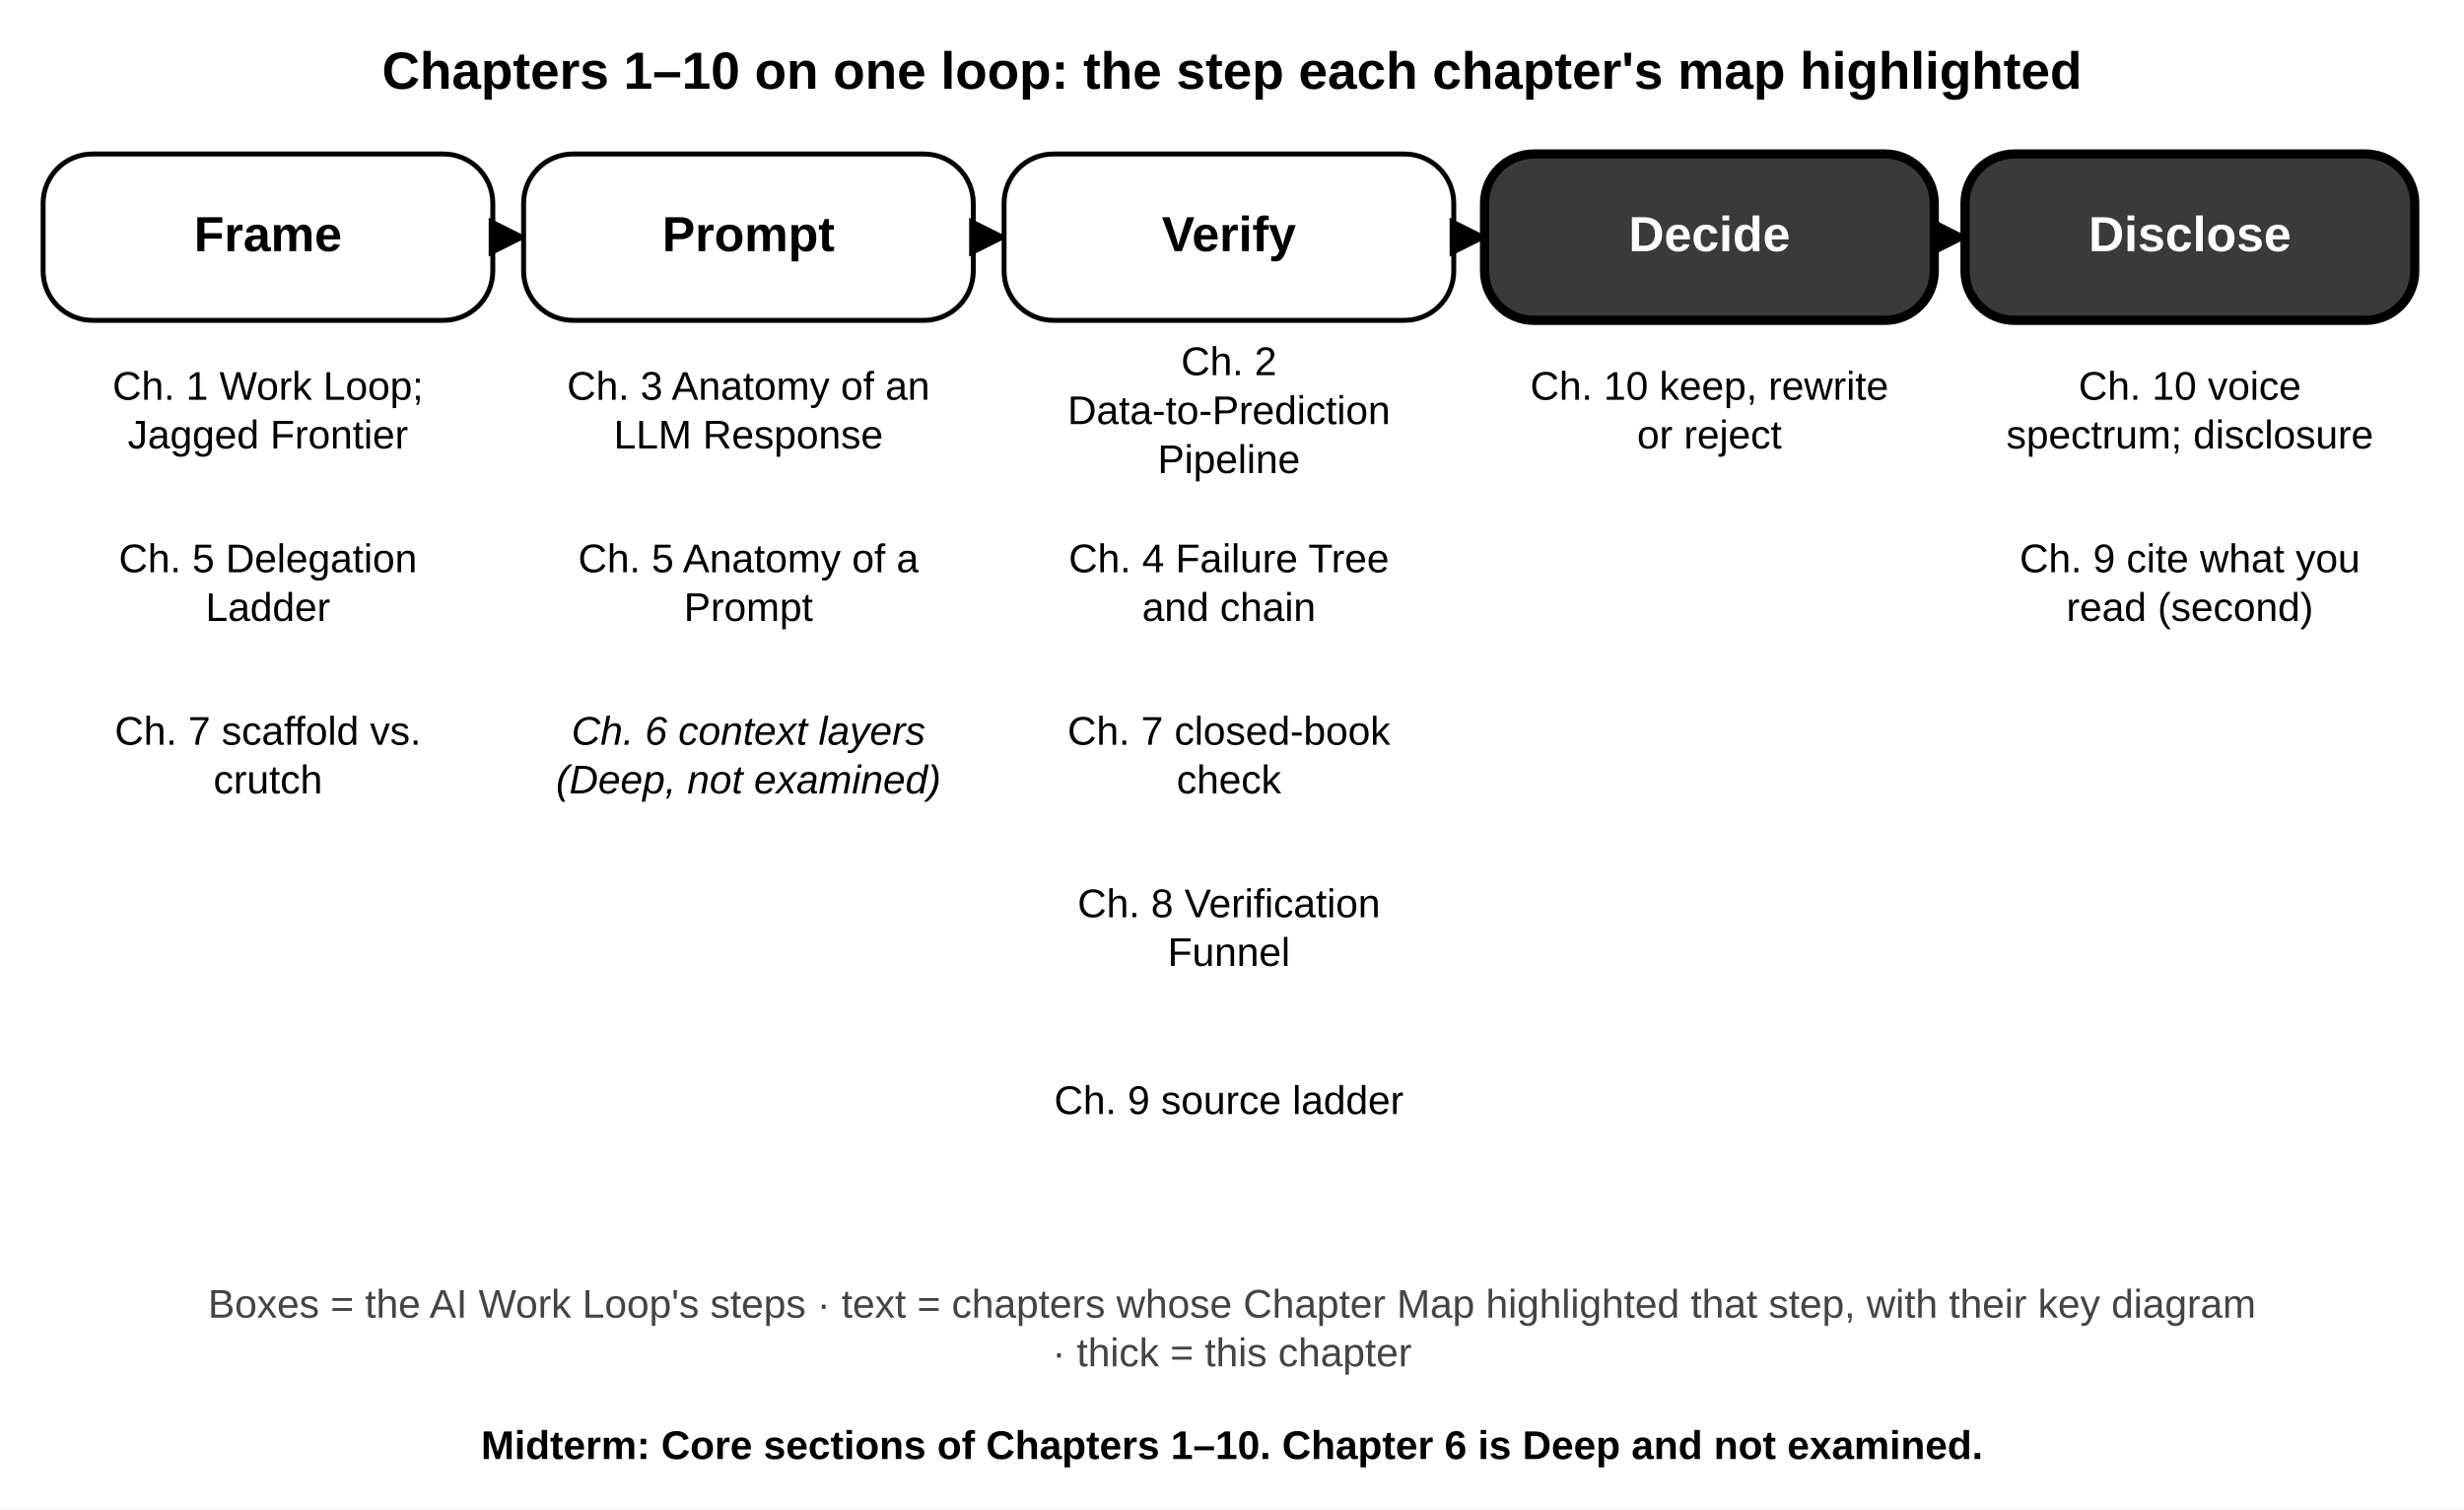
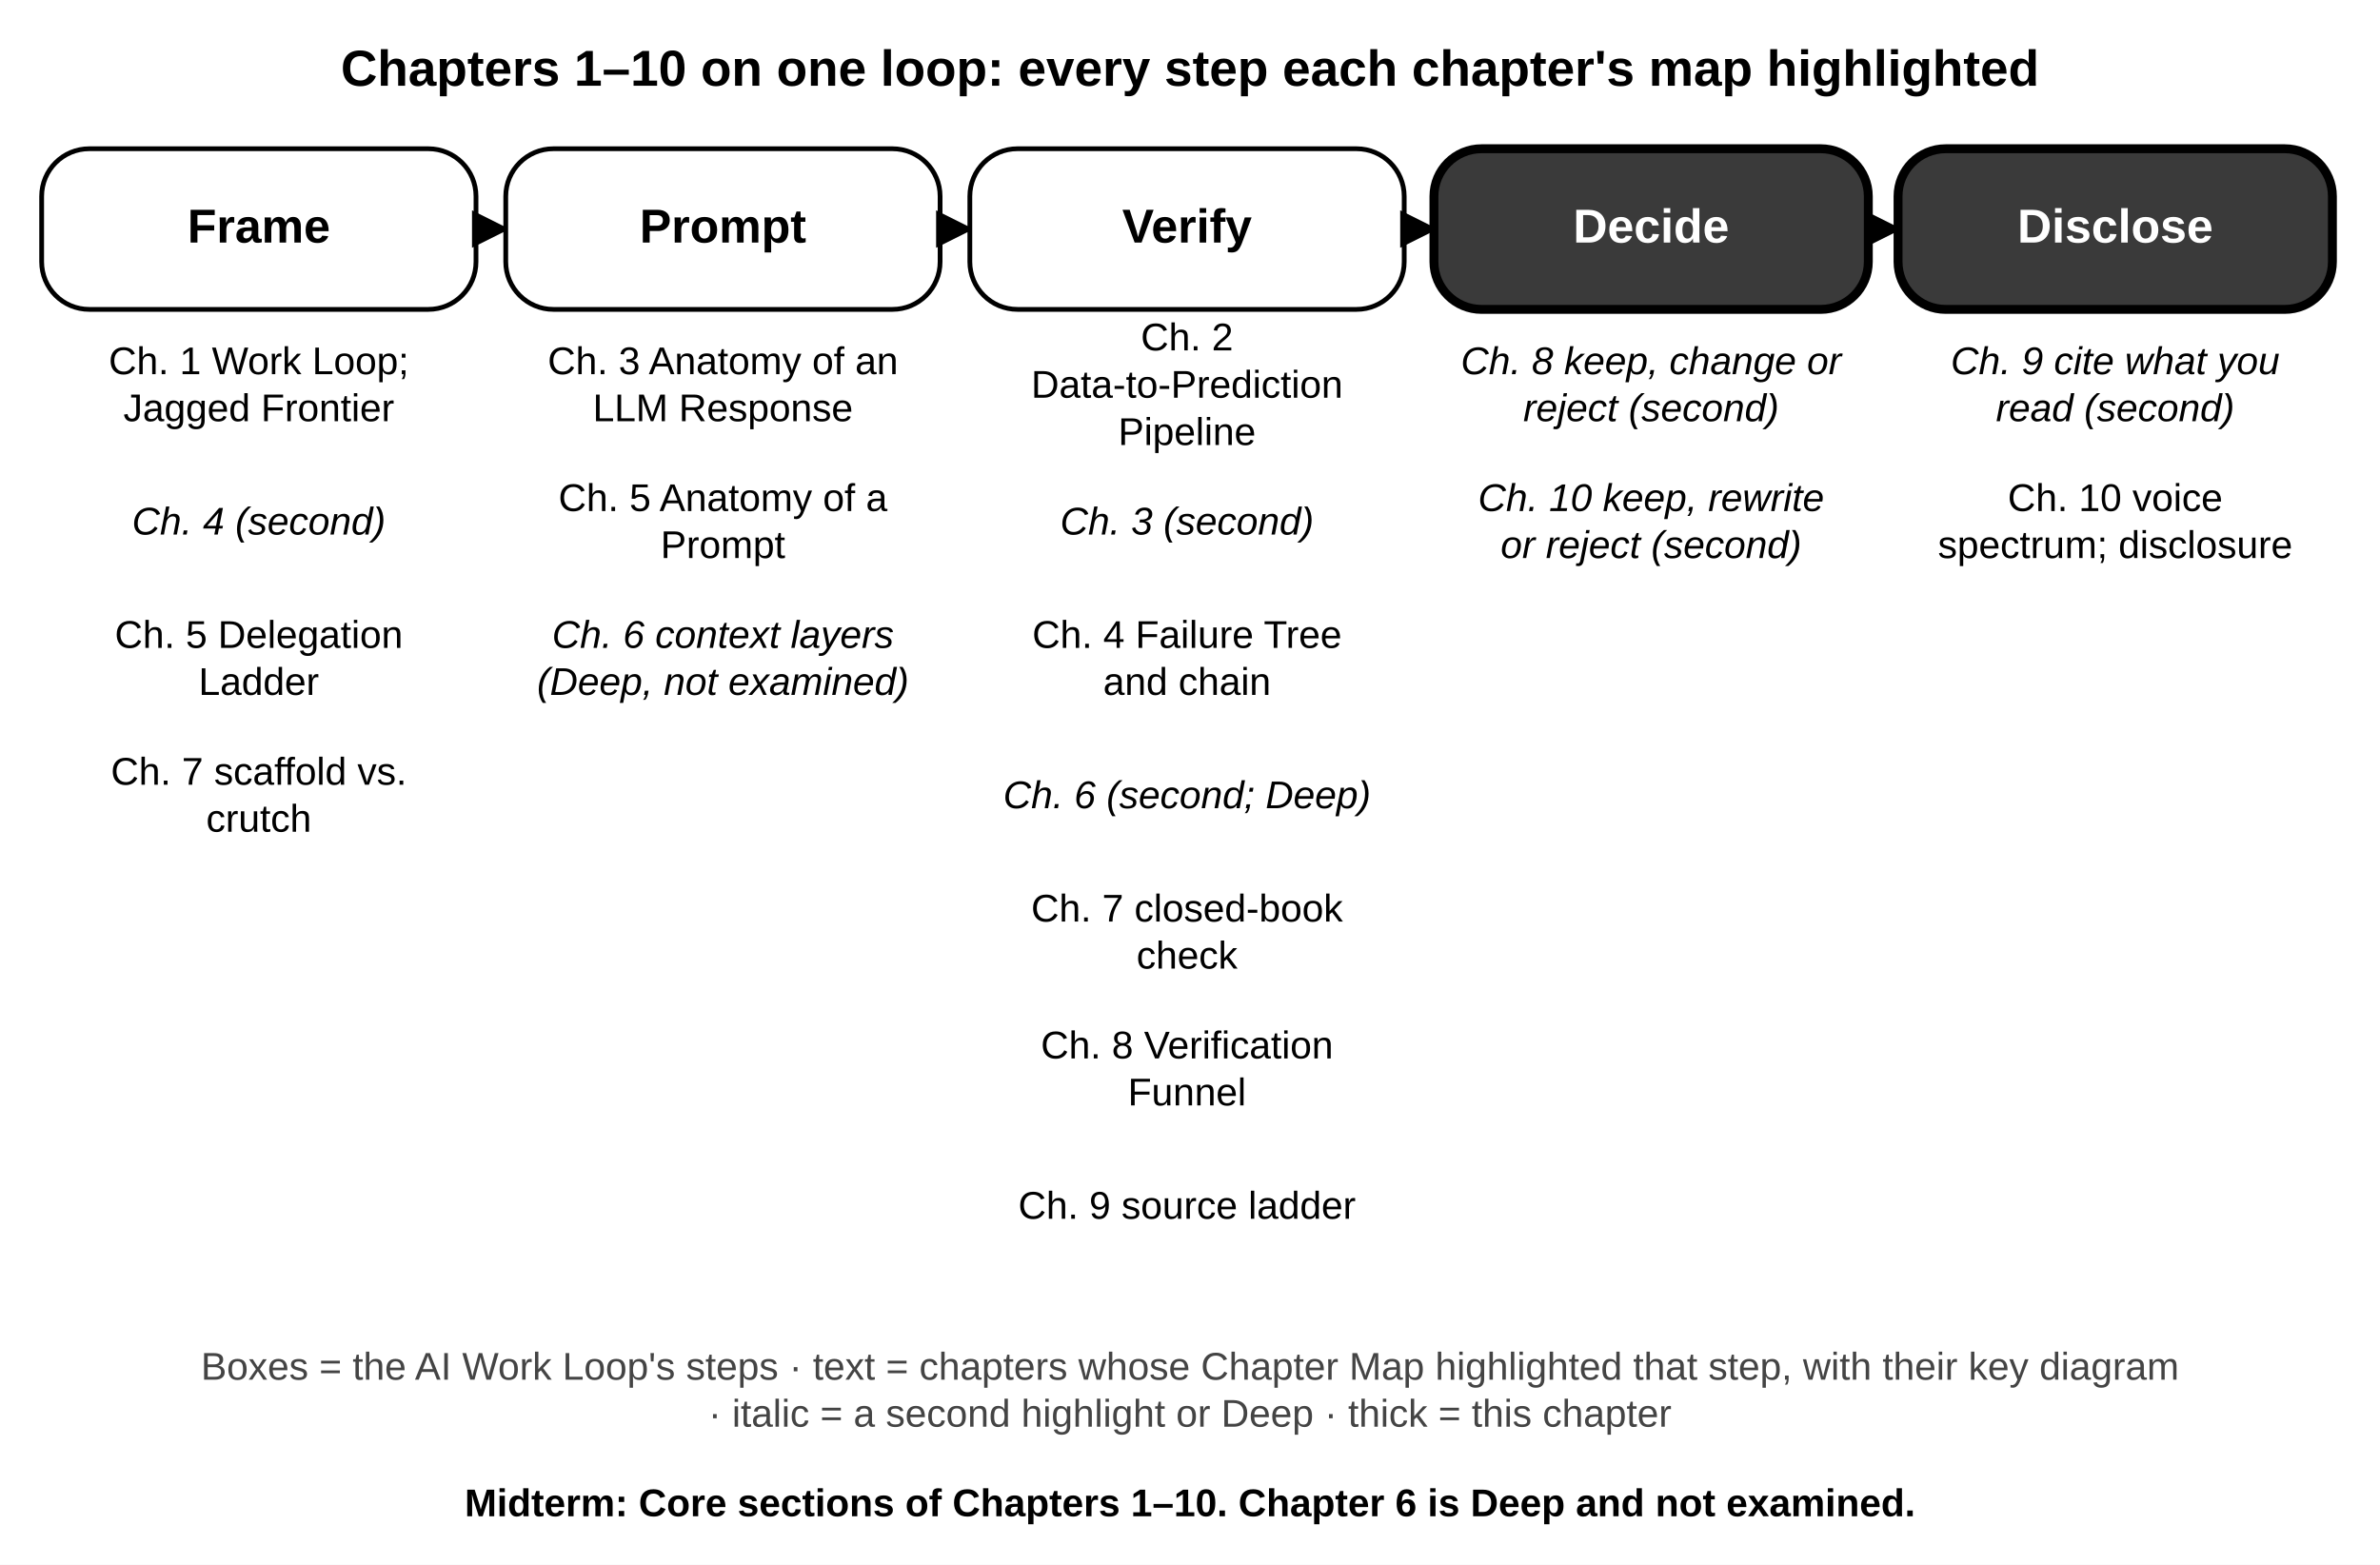
- <svg xmlns="http://www.w3.org/2000/svg" viewBox="0 0 800 490" width="800" height="490" role="img" font-family="'Source Sans 3', 'Source Sans Pro', 'Helvetica Neue', Arial, sans-serif">
+ <svg xmlns="http://www.w3.org/2000/svg" viewBox="0 0 800 526" width="800" height="526" role="img" font-family="'Source Sans 3', 'Source Sans Pro', 'Helvetica Neue', Arial, sans-serif">
  <defs>
    <marker id="arrow-gray" viewBox="0 0 10 10" refX="9" refY="5" markerWidth="7" markerHeight="7" orient="auto-start-reverse">
      <path d="M0,0 L10,5 L0,10 z" fill="#000000" />
    </marker>
    <pattern id="hatch" patternUnits="userSpaceOnUse" width="8" height="8" patternTransform="rotate(45)">
      <rect width="8" height="8" fill="#FFFFFF" />
      <line x1="0" y1="0" x2="0" y2="8" stroke="#9A9A9A" stroke-width="1.3" />
    </pattern>
    <pattern id="dots" patternUnits="userSpaceOnUse" width="7" height="7">
      <rect width="7" height="7" fill="#FFFFFF" />
      <circle cx="3.5" cy="3.5" r="1.2" fill="#000" />
    </pattern>
  </defs>
-   <rect width="800" height="490" fill="#FFFFFF" />
-   <text x="400.0" y="24.0" font-size="17" font-weight="700" text-anchor="middle" dominant-baseline="middle" fill="#000000" style="">Chapters 1–10 on one loop: the step each chapter's map highlighted</text>
+   <rect width="800" height="526" fill="#FFFFFF" />
+   <text x="400.0" y="24.0" font-size="17" font-weight="700" text-anchor="middle" dominant-baseline="middle" fill="#000000" style="">Chapters 1–10 on one loop: every step each chapter's map highlighted</text>
  <rect x="14" y="50" width="146" height="54" rx="16" fill="#FFFFFF" stroke="#000000" stroke-width="1.6" />
  <text x="87.0" y="77.0" font-size="16" font-weight="600" text-anchor="middle" dominant-baseline="middle" fill="#000000" style="">Frame</text>
  <path d="M162.0,77.0 L170.0,77.0" fill="none" stroke="#000000" stroke-width="1.8" marker-end="url(#arrow-gray)" />
-   <text x="87.0" y="126.1" font-size="13" font-weight="normal" text-anchor="middle" dominant-baseline="middle" fill="#000000" style="">Ch. 1 Work Loop;</text>
-   <text x="87.0" y="141.9" font-size="13" font-weight="normal" text-anchor="middle" dominant-baseline="middle" fill="#000000" style="">Jagged Frontier</text>
-   <text x="87.0" y="182.1" font-size="13" font-weight="normal" text-anchor="middle" dominant-baseline="middle" fill="#000000" style="">Ch. 5 Delegation</text>
-   <text x="87.0" y="197.9" font-size="13" font-weight="normal" text-anchor="middle" dominant-baseline="middle" fill="#000000" style="">Ladder</text>
-   <text x="87.0" y="238.1" font-size="13" font-weight="normal" text-anchor="middle" dominant-baseline="middle" fill="#000000" style="">Ch. 7 scaffold vs.</text>
-   <text x="87.0" y="253.9" font-size="13" font-weight="normal" text-anchor="middle" dominant-baseline="middle" fill="#000000" style="">crutch</text>
+   <text x="87.0" y="122.1" font-size="13" font-weight="normal" text-anchor="middle" dominant-baseline="middle" fill="#000000" style="">Ch. 1 Work Loop;</text>
+   <text x="87.0" y="137.9" font-size="13" font-weight="normal" text-anchor="middle" dominant-baseline="middle" fill="#000000" style="">Jagged Frontier</text>
+   <text x="87.0" y="176.0" font-size="13" font-weight="normal" text-anchor="middle" dominant-baseline="middle" fill="#000000" style="font-style:italic;">Ch. 4 (second)</text>
+   <text x="87.0" y="214.1" font-size="13" font-weight="normal" text-anchor="middle" dominant-baseline="middle" fill="#000000" style="">Ch. 5 Delegation</text>
+   <text x="87.0" y="229.9" font-size="13" font-weight="normal" text-anchor="middle" dominant-baseline="middle" fill="#000000" style="">Ladder</text>
+   <text x="87.0" y="260.1" font-size="13" font-weight="normal" text-anchor="middle" dominant-baseline="middle" fill="#000000" style="">Ch. 7 scaffold vs.</text>
+   <text x="87.0" y="275.9" font-size="13" font-weight="normal" text-anchor="middle" dominant-baseline="middle" fill="#000000" style="">crutch</text>
  <rect x="170" y="50" width="146" height="54" rx="16" fill="#FFFFFF" stroke="#000000" stroke-width="1.6" />
  <text x="243.0" y="77.0" font-size="16" font-weight="600" text-anchor="middle" dominant-baseline="middle" fill="#000000" style="">Prompt</text>
  <path d="M318.0,77.0 L326.0,77.0" fill="none" stroke="#000000" stroke-width="1.8" marker-end="url(#arrow-gray)" />
-   <text x="243.0" y="126.1" font-size="13" font-weight="normal" text-anchor="middle" dominant-baseline="middle" fill="#000000" style="">Ch. 3 Anatomy of an</text>
-   <text x="243.0" y="141.9" font-size="13" font-weight="normal" text-anchor="middle" dominant-baseline="middle" fill="#000000" style="">LLM Response</text>
-   <text x="243.0" y="182.1" font-size="13" font-weight="normal" text-anchor="middle" dominant-baseline="middle" fill="#000000" style="">Ch. 5 Anatomy of a</text>
-   <text x="243.0" y="197.9" font-size="13" font-weight="normal" text-anchor="middle" dominant-baseline="middle" fill="#000000" style="">Prompt</text>
-   <text x="243.0" y="238.1" font-size="13" font-weight="normal" text-anchor="middle" dominant-baseline="middle" fill="#000000" style="font-style:italic;">Ch. 6 context layers</text>
-   <text x="243.0" y="253.9" font-size="13" font-weight="normal" text-anchor="middle" dominant-baseline="middle" fill="#000000" style="font-style:italic;">(Deep, not examined)</text>
+   <text x="243.0" y="122.1" font-size="13" font-weight="normal" text-anchor="middle" dominant-baseline="middle" fill="#000000" style="">Ch. 3 Anatomy of an</text>
+   <text x="243.0" y="137.9" font-size="13" font-weight="normal" text-anchor="middle" dominant-baseline="middle" fill="#000000" style="">LLM Response</text>
+   <text x="243.0" y="168.1" font-size="13" font-weight="normal" text-anchor="middle" dominant-baseline="middle" fill="#000000" style="">Ch. 5 Anatomy of a</text>
+   <text x="243.0" y="183.9" font-size="13" font-weight="normal" text-anchor="middle" dominant-baseline="middle" fill="#000000" style="">Prompt</text>
+   <text x="243.0" y="214.1" font-size="13" font-weight="normal" text-anchor="middle" dominant-baseline="middle" fill="#000000" style="font-style:italic;">Ch. 6 context layers</text>
+   <text x="243.0" y="229.9" font-size="13" font-weight="normal" text-anchor="middle" dominant-baseline="middle" fill="#000000" style="font-style:italic;">(Deep, not examined)</text>
  <rect x="326" y="50" width="146" height="54" rx="16" fill="#FFFFFF" stroke="#000000" stroke-width="1.6" />
  <text x="399.0" y="77.0" font-size="16" font-weight="600" text-anchor="middle" dominant-baseline="middle" fill="#000000" style="">Verify</text>
  <path d="M474.0,77.0 L482.0,77.0" fill="none" stroke="#000000" stroke-width="1.8" marker-end="url(#arrow-gray)" />
-   <text x="399.0" y="118.1" font-size="13" font-weight="normal" text-anchor="middle" dominant-baseline="middle" fill="#000000" style="">Ch. 2</text>
-   <text x="399.0" y="134.0" font-size="13" font-weight="normal" text-anchor="middle" dominant-baseline="middle" fill="#000000" style="">Data-to-Prediction</text>
-   <text x="399.0" y="149.9" font-size="13" font-weight="normal" text-anchor="middle" dominant-baseline="middle" fill="#000000" style="">Pipeline</text>
-   <text x="399.0" y="182.1" font-size="13" font-weight="normal" text-anchor="middle" dominant-baseline="middle" fill="#000000" style="">Ch. 4 Failure Tree</text>
-   <text x="399.0" y="197.9" font-size="13" font-weight="normal" text-anchor="middle" dominant-baseline="middle" fill="#000000" style="">and chain</text>
-   <text x="399.0" y="238.1" font-size="13" font-weight="normal" text-anchor="middle" dominant-baseline="middle" fill="#000000" style="">Ch. 7 closed-book</text>
-   <text x="399.0" y="253.9" font-size="13" font-weight="normal" text-anchor="middle" dominant-baseline="middle" fill="#000000" style="">check</text>
-   <text x="399.0" y="294.1" font-size="13" font-weight="normal" text-anchor="middle" dominant-baseline="middle" fill="#000000" style="">Ch. 8 Verification</text>
-   <text x="399.0" y="309.9" font-size="13" font-weight="normal" text-anchor="middle" dominant-baseline="middle" fill="#000000" style="">Funnel</text>
-   <text x="399.0" y="358.0" font-size="13" font-weight="normal" text-anchor="middle" dominant-baseline="middle" fill="#000000" style="">Ch. 9 source ladder</text>
+   <text x="399.0" y="114.1" font-size="13" font-weight="normal" text-anchor="middle" dominant-baseline="middle" fill="#000000" style="">Ch. 2</text>
+   <text x="399.0" y="130.0" font-size="13" font-weight="normal" text-anchor="middle" dominant-baseline="middle" fill="#000000" style="">Data-to-Prediction</text>
+   <text x="399.0" y="145.9" font-size="13" font-weight="normal" text-anchor="middle" dominant-baseline="middle" fill="#000000" style="">Pipeline</text>
+   <text x="399.0" y="176.0" font-size="13" font-weight="normal" text-anchor="middle" dominant-baseline="middle" fill="#000000" style="font-style:italic;">Ch. 3 (second)</text>
+   <text x="399.0" y="214.1" font-size="13" font-weight="normal" text-anchor="middle" dominant-baseline="middle" fill="#000000" style="">Ch. 4 Failure Tree</text>
+   <text x="399.0" y="229.9" font-size="13" font-weight="normal" text-anchor="middle" dominant-baseline="middle" fill="#000000" style="">and chain</text>
+   <text x="399.0" y="268.0" font-size="13" font-weight="normal" text-anchor="middle" dominant-baseline="middle" fill="#000000" style="font-style:italic;">Ch. 6 (second; Deep)</text>
+   <text x="399.0" y="306.1" font-size="13" font-weight="normal" text-anchor="middle" dominant-baseline="middle" fill="#000000" style="">Ch. 7 closed-book</text>
+   <text x="399.0" y="321.9" font-size="13" font-weight="normal" text-anchor="middle" dominant-baseline="middle" fill="#000000" style="">check</text>
+   <text x="399.0" y="352.1" font-size="13" font-weight="normal" text-anchor="middle" dominant-baseline="middle" fill="#000000" style="">Ch. 8 Verification</text>
+   <text x="399.0" y="367.9" font-size="13" font-weight="normal" text-anchor="middle" dominant-baseline="middle" fill="#000000" style="">Funnel</text>
+   <text x="399.0" y="406.0" font-size="13" font-weight="normal" text-anchor="middle" dominant-baseline="middle" fill="#000000" style="">Ch. 9 source ladder</text>
  <rect x="482" y="50" width="146" height="54" rx="16" fill="#3A3A3A" stroke="#000000" stroke-width="3" />
  <text x="555.0" y="77.0" font-size="16" font-weight="600" text-anchor="middle" dominant-baseline="middle" fill="#FFFFFF" style="">Decide</text>
  <path d="M630.0,77.0 L638.0,77.0" fill="none" stroke="#000000" stroke-width="1.8" marker-end="url(#arrow-gray)" />
-   <text x="555.0" y="126.1" font-size="13" font-weight="normal" text-anchor="middle" dominant-baseline="middle" fill="#000000" style="">Ch. 10 keep, rewrite</text>
-   <text x="555.0" y="141.9" font-size="13" font-weight="normal" text-anchor="middle" dominant-baseline="middle" fill="#000000" style="">or reject</text>
+   <text x="555.0" y="122.1" font-size="13" font-weight="normal" text-anchor="middle" dominant-baseline="middle" fill="#000000" style="font-style:italic;">Ch. 8 keep, change or</text>
+   <text x="555.0" y="137.9" font-size="13" font-weight="normal" text-anchor="middle" dominant-baseline="middle" fill="#000000" style="font-style:italic;">reject (second)</text>
+   <text x="555.0" y="168.1" font-size="13" font-weight="normal" text-anchor="middle" dominant-baseline="middle" fill="#000000" style="font-style:italic;">Ch. 10 keep, rewrite</text>
+   <text x="555.0" y="183.9" font-size="13" font-weight="normal" text-anchor="middle" dominant-baseline="middle" fill="#000000" style="font-style:italic;">or reject (second)</text>
  <rect x="638" y="50" width="146" height="54" rx="16" fill="#3A3A3A" stroke="#000000" stroke-width="3" />
  <text x="711.0" y="77.0" font-size="16" font-weight="600" text-anchor="middle" dominant-baseline="middle" fill="#FFFFFF" style="">Disclose</text>
-   <text x="711.0" y="126.1" font-size="13" font-weight="normal" text-anchor="middle" dominant-baseline="middle" fill="#000000" style="">Ch. 10 voice</text>
-   <text x="711.0" y="141.9" font-size="13" font-weight="normal" text-anchor="middle" dominant-baseline="middle" fill="#000000" style="">spectrum; disclosure</text>
-   <text x="711.0" y="182.1" font-size="13" font-weight="normal" text-anchor="middle" dominant-baseline="middle" fill="#000000" style="">Ch. 9 cite what you</text>
-   <text x="711.0" y="197.9" font-size="13" font-weight="normal" text-anchor="middle" dominant-baseline="middle" fill="#000000" style="">read (second)</text>
-   <text x="400.0" y="424.1" font-size="13" font-weight="normal" text-anchor="middle" dominant-baseline="middle" fill="#444444" style="">Boxes = the AI Work Loop's steps · text = chapters whose Chapter Map highlighted that step, with their key diagram</text>
-   <text x="400.0" y="439.9" font-size="13" font-weight="normal" text-anchor="middle" dominant-baseline="middle" fill="#444444" style="">· thick = this chapter</text>
-   <text x="400.0" y="470.0" font-size="13" font-weight="700" text-anchor="middle" dominant-baseline="middle" fill="#000000" style="">Midterm: Core sections of Chapters 1–10. Chapter 6 is Deep and not examined.</text>
+   <text x="711.0" y="122.1" font-size="13" font-weight="normal" text-anchor="middle" dominant-baseline="middle" fill="#000000" style="font-style:italic;">Ch. 9 cite what you</text>
+   <text x="711.0" y="137.9" font-size="13" font-weight="normal" text-anchor="middle" dominant-baseline="middle" fill="#000000" style="font-style:italic;">read (second)</text>
+   <text x="711.0" y="168.1" font-size="13" font-weight="normal" text-anchor="middle" dominant-baseline="middle" fill="#000000" style="">Ch. 10 voice</text>
+   <text x="711.0" y="183.9" font-size="13" font-weight="normal" text-anchor="middle" dominant-baseline="middle" fill="#000000" style="">spectrum; disclosure</text>
+   <text x="400.0" y="460.1" font-size="13" font-weight="normal" text-anchor="middle" dominant-baseline="middle" fill="#444444" style="">Boxes = the AI Work Loop's steps · text = chapters whose Chapter Map highlighted that step, with their key diagram</text>
+   <text x="400.0" y="475.9" font-size="13" font-weight="normal" text-anchor="middle" dominant-baseline="middle" fill="#444444" style="">· italic = a second highlight or Deep · thick = this chapter</text>
+   <text x="400.0" y="506.0" font-size="13" font-weight="700" text-anchor="middle" dominant-baseline="middle" fill="#000000" style="">Midterm: Core sections of Chapters 1–10. Chapter 6 is Deep and not examined.</text>
</svg>
